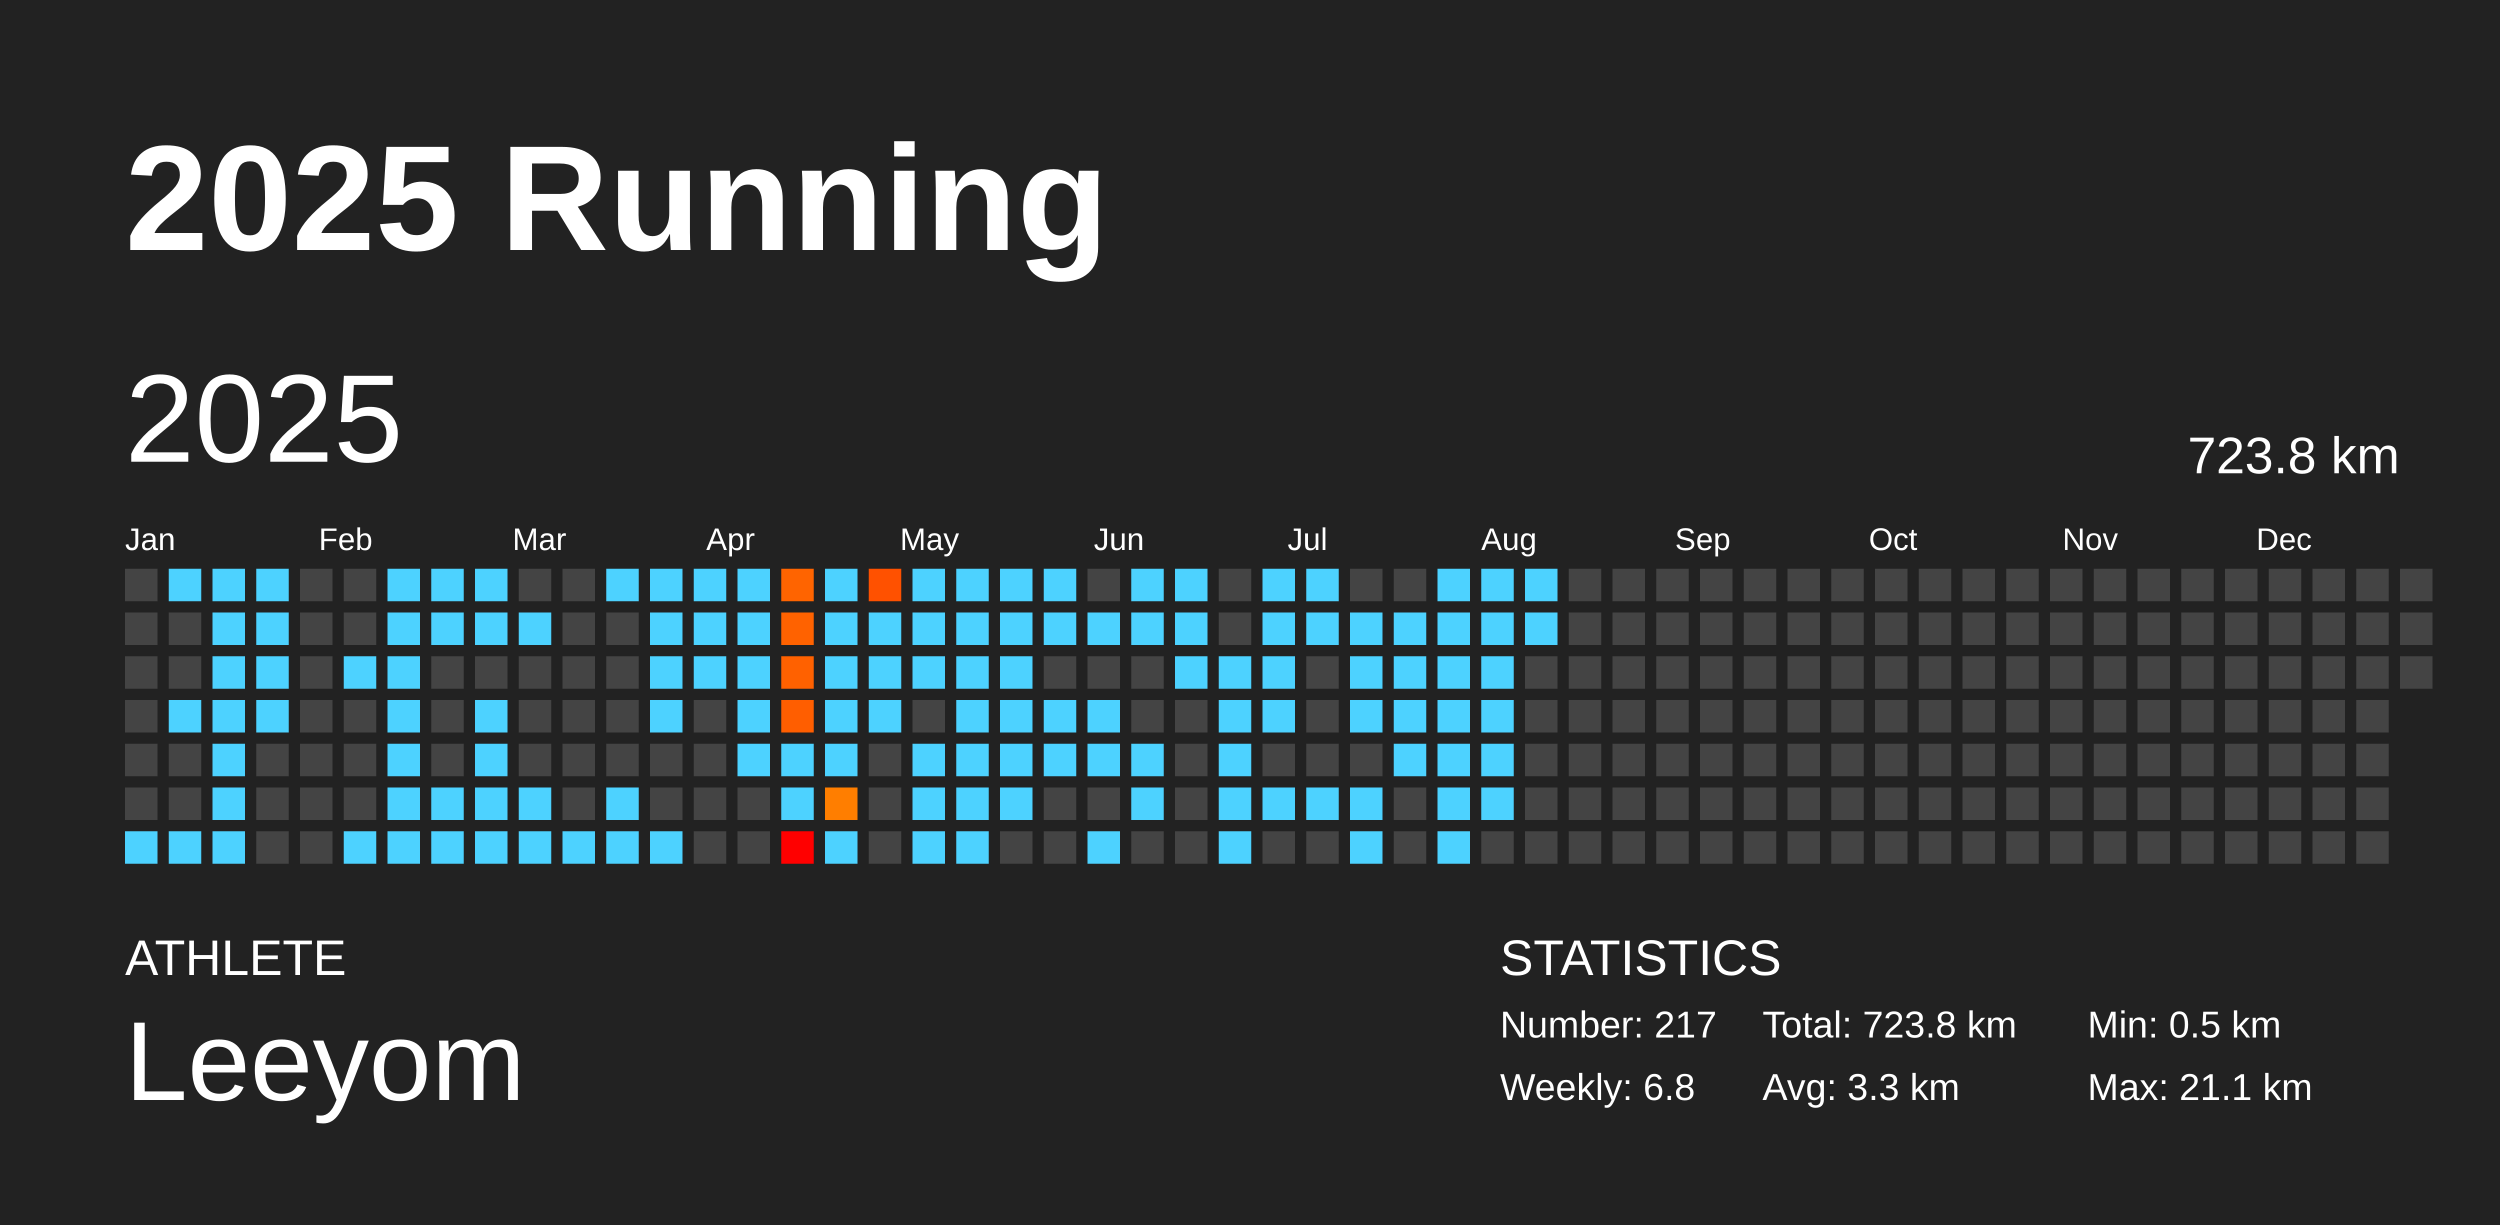
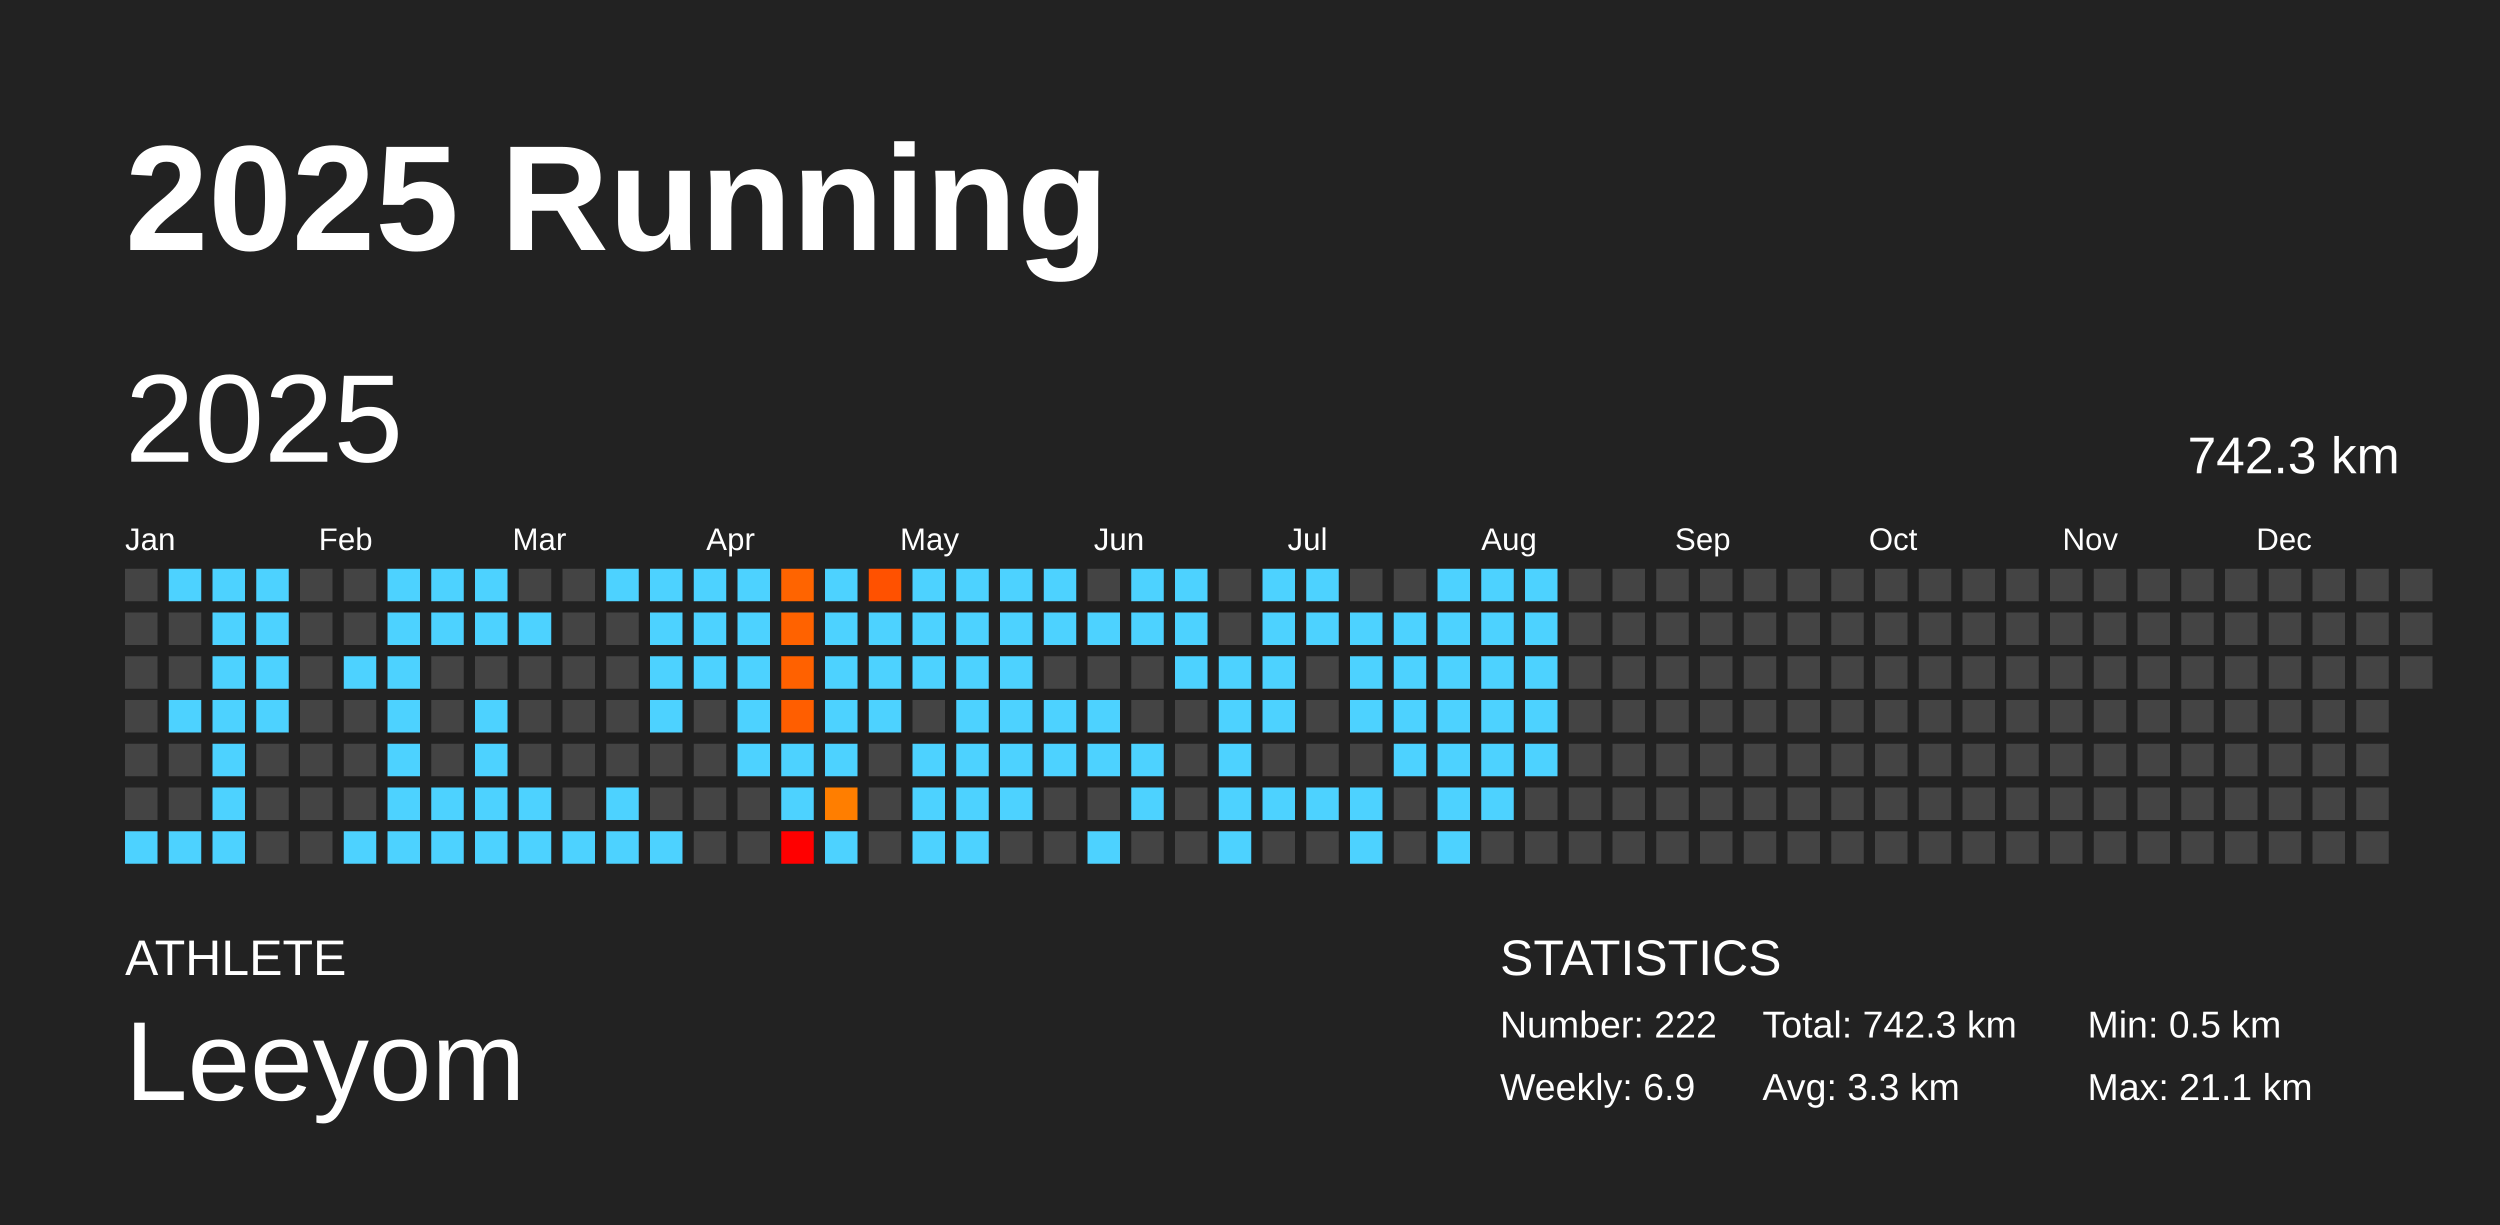
<svg xmlns="http://www.w3.org/2000/svg" baseProfile="full" height="98mm" version="1.1" viewBox="0,0,200,98" width="200mm">
  <defs />
  <rect fill="#222222" height="98" width="200" x="0" y="0" />
  <text fill="#FFFFFF" style="font-size:12px; font-family:Arial; font-weight:bold;" x="10" y="20">2025 Running</text>
  <text fill="#FFFFFF" style="font-size:4px; font-family:Arial" x="10" y="78">ATHLETE</text>
  <text fill="#FFFFFF" style="font-size:9px; font-family:Arial" x="10" y="88">Leeyom</text>
  <text fill="#FFFFFF" style="font-size:4px; font-family:Arial" x="120" y="78">STATISTICS</text>
-   <text fill="#FFFFFF" style="font-size:3px; font-family:Arial" x="120" y="83">Number: 217</text>
-   <text fill="#FFFFFF" style="font-size:3px; font-family:Arial" x="120" y="88">Weekly: 6.8</text>
-   <text fill="#FFFFFF" style="font-size:3px; font-family:Arial" x="141" y="83">Total: 723.8 km</text>
+   <text fill="#FFFFFF" style="font-size:3px; font-family:Arial" x="120" y="83">Number: 222</text>
+   <text fill="#FFFFFF" style="font-size:3px; font-family:Arial" x="120" y="88">Weekly: 6.9</text>
+   <text fill="#FFFFFF" style="font-size:3px; font-family:Arial" x="141" y="83">Total: 742.3 km</text>
  <text fill="#FFFFFF" style="font-size:3px; font-family:Arial" x="141" y="88">Avg: 3.3 km</text>
  <text fill="#FFFFFF" style="font-size:3px; font-family:Arial" x="167" y="83">Min: 0.5 km</text>
  <text fill="#FFFFFF" style="font-size:3px; font-family:Arial" x="167" y="88">Max: 21.1 km</text>
  <text dominant-baseline="hanging" fill="#FFFFFF" style="font-size:10.0px; font-family:Arial;" x="10" y="30">2025</text>
-   <text dominant-baseline="hanging" fill="#FFFFFF" style="font-size:4.125px; font-family:Arial;" x="175" y="35">723.8 km</text>
+   <text dominant-baseline="hanging" fill="#FFFFFF" style="font-size:4.125px; font-family:Arial;" x="175" y="35">742.3 km</text>
  <text fill="#FFFFFF" style="font-size:2.5px; font-family:Arial" x="10.0" y="44">Jan</text>
  <text fill="#FFFFFF" style="font-size:2.5px; font-family:Arial" x="25.5" y="44">Feb</text>
  <text fill="#FFFFFF" style="font-size:2.5px; font-family:Arial" x="41.0" y="44">Mar</text>
  <text fill="#FFFFFF" style="font-size:2.5px; font-family:Arial" x="56.5" y="44">Apr</text>
  <text fill="#FFFFFF" style="font-size:2.5px; font-family:Arial" x="72.0" y="44">May</text>
  <text fill="#FFFFFF" style="font-size:2.5px; font-family:Arial" x="87.5" y="44">Jun</text>
  <text fill="#FFFFFF" style="font-size:2.5px; font-family:Arial" x="103.0" y="44">Jul</text>
  <text fill="#FFFFFF" style="font-size:2.5px; font-family:Arial" x="118.5" y="44">Aug</text>
  <text fill="#FFFFFF" style="font-size:2.5px; font-family:Arial" x="134.0" y="44">Sep</text>
  <text fill="#FFFFFF" style="font-size:2.5px; font-family:Arial" x="149.5" y="44">Oct</text>
  <text fill="#FFFFFF" style="font-size:2.5px; font-family:Arial" x="165.0" y="44">Nov</text>
  <text fill="#FFFFFF" style="font-size:2.5px; font-family:Arial" x="180.5" y="44">Dec</text>
  <rect fill="#444444" height="2.6" width="2.6" x="10.0" y="45.5" />
  <rect fill="#444444" height="2.6" width="2.6" x="10.0" y="49.0" />
  <rect fill="#444444" height="2.6" width="2.6" x="10.0" y="52.5" />
  <rect fill="#444444" height="2.6" width="2.6" x="10.0" y="56.0" />
  <rect fill="#444444" height="2.6" width="2.6" x="10.0" y="59.5" />
  <rect fill="#444444" height="2.6" width="2.6" x="10.0" y="63.0" />
  <rect fill="#4dd2ff" height="2.6" width="2.6" x="10.0" y="66.5" />
  <rect fill="#4dd2ff" height="2.6" width="2.6" x="13.5" y="45.5" />
  <rect fill="#444444" height="2.6" width="2.6" x="13.5" y="49.0" />
  <rect fill="#444444" height="2.6" width="2.6" x="13.5" y="52.5" />
  <rect fill="#4dd2ff" height="2.6" width="2.6" x="13.5" y="56.0" />
  <rect fill="#444444" height="2.6" width="2.6" x="13.5" y="59.5" />
  <rect fill="#444444" height="2.6" width="2.6" x="13.5" y="63.0" />
  <rect fill="#4dd2ff" height="2.6" width="2.6" x="13.5" y="66.5" />
  <rect fill="#4dd2ff" height="2.6" width="2.6" x="17.0" y="45.5" />
  <rect fill="#4dd2ff" height="2.6" width="2.6" x="17.0" y="49.0" />
  <rect fill="#4dd2ff" height="2.6" width="2.6" x="17.0" y="52.5" />
  <rect fill="#4dd2ff" height="2.6" width="2.6" x="17.0" y="56.0" />
  <rect fill="#4dd2ff" height="2.6" width="2.6" x="17.0" y="59.5" />
  <rect fill="#4dd2ff" height="2.6" width="2.6" x="17.0" y="63.0" />
  <rect fill="#4dd2ff" height="2.6" width="2.6" x="17.0" y="66.5" />
  <rect fill="#4dd2ff" height="2.6" width="2.6" x="20.5" y="45.5" />
  <rect fill="#4dd2ff" height="2.6" width="2.6" x="20.5" y="49.0" />
  <rect fill="#4dd2ff" height="2.6" width="2.6" x="20.5" y="52.5" />
  <rect fill="#4dd2ff" height="2.6" width="2.6" x="20.5" y="56.0" />
  <rect fill="#444444" height="2.6" width="2.6" x="20.5" y="59.5" />
  <rect fill="#444444" height="2.6" width="2.6" x="20.5" y="63.0" />
  <rect fill="#444444" height="2.6" width="2.6" x="20.5" y="66.5" />
  <rect fill="#444444" height="2.6" width="2.6" x="24.0" y="45.5" />
  <rect fill="#444444" height="2.6" width="2.6" x="24.0" y="49.0" />
  <rect fill="#444444" height="2.6" width="2.6" x="24.0" y="52.5" />
  <rect fill="#444444" height="2.6" width="2.6" x="24.0" y="56.0" />
  <rect fill="#444444" height="2.6" width="2.6" x="24.0" y="59.5" />
  <rect fill="#444444" height="2.6" width="2.6" x="24.0" y="63.0" />
  <rect fill="#444444" height="2.6" width="2.6" x="24.0" y="66.5" />
  <rect fill="#444444" height="2.6" width="2.6" x="27.5" y="45.5" />
  <rect fill="#444444" height="2.6" width="2.6" x="27.5" y="49.0" />
  <rect fill="#4dd2ff" height="2.6" width="2.6" x="27.5" y="52.5" />
  <rect fill="#444444" height="2.6" width="2.6" x="27.5" y="56.0" />
  <rect fill="#444444" height="2.6" width="2.6" x="27.5" y="59.5" />
  <rect fill="#444444" height="2.6" width="2.6" x="27.5" y="63.0" />
  <rect fill="#4dd2ff" height="2.6" width="2.6" x="27.5" y="66.5" />
  <rect fill="#4dd2ff" height="2.6" width="2.6" x="31.0" y="45.5" />
  <rect fill="#4dd2ff" height="2.6" width="2.6" x="31.0" y="49.0" />
  <rect fill="#4dd2ff" height="2.6" width="2.6" x="31.0" y="52.5" />
  <rect fill="#4dd2ff" height="2.6" width="2.6" x="31.0" y="56.0" />
  <rect fill="#4dd2ff" height="2.6" width="2.6" x="31.0" y="59.5" />
  <rect fill="#4dd2ff" height="2.6" width="2.6" x="31.0" y="63.0" />
  <rect fill="#4dd2ff" height="2.6" width="2.6" x="31.0" y="66.5" />
  <rect fill="#4dd2ff" height="2.6" width="2.6" x="34.5" y="45.5" />
  <rect fill="#4dd2ff" height="2.6" width="2.6" x="34.5" y="49.0" />
  <rect fill="#444444" height="2.6" width="2.6" x="34.5" y="52.5" />
  <rect fill="#444444" height="2.6" width="2.6" x="34.5" y="56.0" />
  <rect fill="#444444" height="2.6" width="2.6" x="34.5" y="59.5" />
  <rect fill="#4dd2ff" height="2.6" width="2.6" x="34.5" y="63.0" />
  <rect fill="#4dd2ff" height="2.6" width="2.6" x="34.5" y="66.5" />
  <rect fill="#4dd2ff" height="2.6" width="2.6" x="38.0" y="45.5" />
  <rect fill="#4dd2ff" height="2.6" width="2.6" x="38.0" y="49.0" />
  <rect fill="#444444" height="2.6" width="2.6" x="38.0" y="52.5" />
  <rect fill="#4dd2ff" height="2.6" width="2.6" x="38.0" y="56.0" />
  <rect fill="#4dd2ff" height="2.6" width="2.6" x="38.0" y="59.5" />
  <rect fill="#4dd2ff" height="2.6" width="2.6" x="38.0" y="63.0" />
  <rect fill="#4dd2ff" height="2.6" width="2.6" x="38.0" y="66.5" />
  <rect fill="#444444" height="2.6" width="2.6" x="41.5" y="45.5" />
  <rect fill="#4dd2ff" height="2.6" width="2.6" x="41.5" y="49.0" />
  <rect fill="#444444" height="2.6" width="2.6" x="41.5" y="52.5" />
  <rect fill="#444444" height="2.6" width="2.6" x="41.5" y="56.0" />
  <rect fill="#444444" height="2.6" width="2.6" x="41.5" y="59.5" />
  <rect fill="#4dd2ff" height="2.6" width="2.6" x="41.5" y="63.0" />
  <rect fill="#4dd2ff" height="2.6" width="2.6" x="41.5" y="66.5" />
  <rect fill="#444444" height="2.6" width="2.6" x="45.0" y="45.5" />
  <rect fill="#444444" height="2.6" width="2.6" x="45.0" y="49.0" />
  <rect fill="#444444" height="2.6" width="2.6" x="45.0" y="52.5" />
  <rect fill="#444444" height="2.6" width="2.6" x="45.0" y="56.0" />
  <rect fill="#444444" height="2.6" width="2.6" x="45.0" y="59.5" />
  <rect fill="#444444" height="2.6" width="2.6" x="45.0" y="63.0" />
  <rect fill="#4dd2ff" height="2.6" width="2.6" x="45.0" y="66.5" />
  <rect fill="#4dd2ff" height="2.6" width="2.6" x="48.5" y="45.5" />
  <rect fill="#444444" height="2.6" width="2.6" x="48.5" y="49.0" />
  <rect fill="#444444" height="2.6" width="2.6" x="48.5" y="52.5" />
  <rect fill="#444444" height="2.6" width="2.6" x="48.5" y="56.0" />
  <rect fill="#444444" height="2.6" width="2.6" x="48.5" y="59.5" />
  <rect fill="#4dd2ff" height="2.6" width="2.6" x="48.5" y="63.0" />
  <rect fill="#4dd2ff" height="2.6" width="2.6" x="48.5" y="66.5" />
  <rect fill="#4dd2ff" height="2.6" width="2.6" x="52.0" y="45.5" />
  <rect fill="#4dd2ff" height="2.6" width="2.6" x="52.0" y="49.0" />
  <rect fill="#4dd2ff" height="2.6" width="2.6" x="52.0" y="52.5" />
  <rect fill="#4dd2ff" height="2.6" width="2.6" x="52.0" y="56.0" />
  <rect fill="#444444" height="2.6" width="2.6" x="52.0" y="59.5" />
  <rect fill="#444444" height="2.6" width="2.6" x="52.0" y="63.0" />
  <rect fill="#4dd2ff" height="2.6" width="2.6" x="52.0" y="66.5" />
  <rect fill="#4dd2ff" height="2.6" width="2.6" x="55.5" y="45.5" />
  <rect fill="#4dd2ff" height="2.6" width="2.6" x="55.5" y="49.0" />
  <rect fill="#4dd2ff" height="2.6" width="2.6" x="55.5" y="52.5" />
  <rect fill="#444444" height="2.6" width="2.6" x="55.5" y="56.0" />
  <rect fill="#444444" height="2.6" width="2.6" x="55.5" y="59.5" />
  <rect fill="#444444" height="2.6" width="2.6" x="55.5" y="63.0" />
  <rect fill="#444444" height="2.6" width="2.6" x="55.5" y="66.5" />
  <rect fill="#4dd2ff" height="2.6" width="2.6" x="59.0" y="45.5" />
  <rect fill="#4dd2ff" height="2.6" width="2.6" x="59.0" y="49.0" />
  <rect fill="#4dd2ff" height="2.6" width="2.6" x="59.0" y="52.5" />
  <rect fill="#4dd2ff" height="2.6" width="2.6" x="59.0" y="56.0" />
  <rect fill="#4dd2ff" height="2.6" width="2.6" x="59.0" y="59.5" />
  <rect fill="#444444" height="2.6" width="2.6" x="59.0" y="63.0" />
  <rect fill="#444444" height="2.6" width="2.6" x="59.0" y="66.5" />
  <rect fill="#ff6400" height="2.6" width="2.6" x="62.5" y="45.5" />
  <rect fill="#ff6200" height="2.6" width="2.6" x="62.5" y="49.0" />
  <rect fill="#ff6100" height="2.6" width="2.6" x="62.5" y="52.5" />
  <rect fill="#ff5e00" height="2.6" width="2.6" x="62.5" y="56.0" />
  <rect fill="#4dd2ff" height="2.6" width="2.6" x="62.5" y="59.5" />
  <rect fill="#4dd2ff" height="2.6" width="2.6" x="62.5" y="63.0" />
  <rect fill="red" height="2.6" width="2.6" x="62.5" y="66.5" />
  <rect fill="#4dd2ff" height="2.6" width="2.6" x="66.0" y="45.5" />
  <rect fill="#4dd2ff" height="2.6" width="2.6" x="66.0" y="49.0" />
  <rect fill="#4dd2ff" height="2.6" width="2.6" x="66.0" y="52.5" />
  <rect fill="#4dd2ff" height="2.6" width="2.6" x="66.0" y="56.0" />
  <rect fill="#4dd2ff" height="2.6" width="2.6" x="66.0" y="59.5" />
  <rect fill="#ff7e00" height="2.6" width="2.6" x="66.0" y="63.0" />
  <rect fill="#4dd2ff" height="2.6" width="2.6" x="66.0" y="66.5" />
  <rect fill="#ff5100" height="2.6" width="2.6" x="69.5" y="45.5" />
  <rect fill="#4dd2ff" height="2.6" width="2.6" x="69.5" y="49.0" />
  <rect fill="#4dd2ff" height="2.6" width="2.6" x="69.5" y="52.5" />
  <rect fill="#4dd2ff" height="2.6" width="2.6" x="69.5" y="56.0" />
  <rect fill="#444444" height="2.6" width="2.6" x="69.5" y="59.5" />
  <rect fill="#444444" height="2.6" width="2.6" x="69.5" y="63.0" />
  <rect fill="#444444" height="2.6" width="2.6" x="69.5" y="66.5" />
  <rect fill="#4dd2ff" height="2.6" width="2.6" x="73.0" y="45.5" />
  <rect fill="#4dd2ff" height="2.6" width="2.6" x="73.0" y="49.0" />
  <rect fill="#4dd2ff" height="2.6" width="2.6" x="73.0" y="52.5" />
  <rect fill="#444444" height="2.6" width="2.6" x="73.0" y="56.0" />
  <rect fill="#4dd2ff" height="2.6" width="2.6" x="73.0" y="59.5" />
  <rect fill="#4dd2ff" height="2.6" width="2.6" x="73.0" y="63.0" />
  <rect fill="#4dd2ff" height="2.6" width="2.6" x="73.0" y="66.5" />
  <rect fill="#4dd2ff" height="2.6" width="2.6" x="76.5" y="45.5" />
  <rect fill="#4dd2ff" height="2.6" width="2.6" x="76.5" y="49.0" />
  <rect fill="#4dd2ff" height="2.6" width="2.6" x="76.5" y="52.5" />
  <rect fill="#4dd2ff" height="2.6" width="2.6" x="76.5" y="56.0" />
  <rect fill="#4dd2ff" height="2.6" width="2.6" x="76.5" y="59.5" />
  <rect fill="#4dd2ff" height="2.6" width="2.6" x="76.5" y="63.0" />
  <rect fill="#4dd2ff" height="2.6" width="2.6" x="76.5" y="66.5" />
  <rect fill="#4dd2ff" height="2.6" width="2.6" x="80.0" y="45.5" />
  <rect fill="#4dd2ff" height="2.6" width="2.6" x="80.0" y="49.0" />
  <rect fill="#4dd2ff" height="2.6" width="2.6" x="80.0" y="52.5" />
  <rect fill="#4dd2ff" height="2.6" width="2.6" x="80.0" y="56.0" />
  <rect fill="#4dd2ff" height="2.6" width="2.6" x="80.0" y="59.5" />
  <rect fill="#4dd2ff" height="2.6" width="2.6" x="80.0" y="63.0" />
  <rect fill="#444444" height="2.6" width="2.6" x="80.0" y="66.5" />
  <rect fill="#4dd2ff" height="2.6" width="2.6" x="83.5" y="45.5" />
  <rect fill="#4dd2ff" height="2.6" width="2.6" x="83.5" y="49.0" />
  <rect fill="#444444" height="2.6" width="2.6" x="83.5" y="52.5" />
  <rect fill="#4dd2ff" height="2.6" width="2.6" x="83.5" y="56.0" />
  <rect fill="#4dd2ff" height="2.6" width="2.6" x="83.5" y="59.5" />
  <rect fill="#444444" height="2.6" width="2.6" x="83.5" y="63.0" />
  <rect fill="#444444" height="2.6" width="2.6" x="83.5" y="66.5" />
  <rect fill="#444444" height="2.6" width="2.6" x="87.0" y="45.5" />
  <rect fill="#4dd2ff" height="2.6" width="2.6" x="87.0" y="49.0" />
  <rect fill="#444444" height="2.6" width="2.6" x="87.0" y="52.5" />
  <rect fill="#4dd2ff" height="2.6" width="2.6" x="87.0" y="56.0" />
  <rect fill="#4dd2ff" height="2.6" width="2.6" x="87.0" y="59.5" />
  <rect fill="#444444" height="2.6" width="2.6" x="87.0" y="63.0" />
  <rect fill="#4dd2ff" height="2.6" width="2.6" x="87.0" y="66.5" />
  <rect fill="#4dd2ff" height="2.6" width="2.6" x="90.5" y="45.5" />
  <rect fill="#4dd2ff" height="2.6" width="2.6" x="90.5" y="49.0" />
  <rect fill="#444444" height="2.6" width="2.6" x="90.5" y="52.5" />
  <rect fill="#444444" height="2.6" width="2.6" x="90.5" y="56.0" />
  <rect fill="#4dd2ff" height="2.6" width="2.6" x="90.5" y="59.5" />
  <rect fill="#4dd2ff" height="2.6" width="2.6" x="90.5" y="63.0" />
  <rect fill="#444444" height="2.6" width="2.6" x="90.5" y="66.5" />
  <rect fill="#4dd2ff" height="2.6" width="2.6" x="94.0" y="45.5" />
  <rect fill="#4dd2ff" height="2.6" width="2.6" x="94.0" y="49.0" />
  <rect fill="#4dd2ff" height="2.6" width="2.6" x="94.0" y="52.5" />
  <rect fill="#444444" height="2.6" width="2.6" x="94.0" y="56.0" />
  <rect fill="#444444" height="2.6" width="2.6" x="94.0" y="59.5" />
  <rect fill="#444444" height="2.6" width="2.6" x="94.0" y="63.0" />
  <rect fill="#444444" height="2.6" width="2.6" x="94.0" y="66.5" />
  <rect fill="#444444" height="2.6" width="2.6" x="97.5" y="45.5" />
  <rect fill="#444444" height="2.6" width="2.6" x="97.5" y="49.0" />
  <rect fill="#4dd2ff" height="2.6" width="2.6" x="97.5" y="52.5" />
  <rect fill="#4dd2ff" height="2.6" width="2.6" x="97.5" y="56.0" />
  <rect fill="#4dd2ff" height="2.6" width="2.6" x="97.5" y="59.5" />
  <rect fill="#4dd2ff" height="2.6" width="2.6" x="97.5" y="63.0" />
  <rect fill="#4dd2ff" height="2.6" width="2.6" x="97.5" y="66.5" />
  <rect fill="#4dd2ff" height="2.6" width="2.6" x="101.0" y="45.5" />
  <rect fill="#4dd2ff" height="2.6" width="2.6" x="101.0" y="49.0" />
  <rect fill="#4dd2ff" height="2.6" width="2.6" x="101.0" y="52.5" />
  <rect fill="#4dd2ff" height="2.6" width="2.6" x="101.0" y="56.0" />
  <rect fill="#444444" height="2.6" width="2.6" x="101.0" y="59.5" />
  <rect fill="#4dd2ff" height="2.6" width="2.6" x="101.0" y="63.0" />
  <rect fill="#444444" height="2.6" width="2.6" x="101.0" y="66.5" />
  <rect fill="#4dd2ff" height="2.6" width="2.6" x="104.5" y="45.5" />
  <rect fill="#4dd2ff" height="2.6" width="2.6" x="104.5" y="49.0" />
  <rect fill="#444444" height="2.6" width="2.6" x="104.5" y="52.5" />
  <rect fill="#444444" height="2.6" width="2.6" x="104.5" y="56.0" />
  <rect fill="#444444" height="2.6" width="2.6" x="104.5" y="59.5" />
  <rect fill="#4dd2ff" height="2.6" width="2.6" x="104.5" y="63.0" />
  <rect fill="#444444" height="2.6" width="2.6" x="104.5" y="66.5" />
  <rect fill="#444444" height="2.6" width="2.6" x="108.0" y="45.5" />
  <rect fill="#4dd2ff" height="2.6" width="2.6" x="108.0" y="49.0" />
  <rect fill="#4dd2ff" height="2.6" width="2.6" x="108.0" y="52.5" />
  <rect fill="#4dd2ff" height="2.6" width="2.6" x="108.0" y="56.0" />
  <rect fill="#444444" height="2.6" width="2.6" x="108.0" y="59.5" />
  <rect fill="#4dd2ff" height="2.6" width="2.6" x="108.0" y="63.0" />
  <rect fill="#4dd2ff" height="2.6" width="2.6" x="108.0" y="66.5" />
  <rect fill="#444444" height="2.6" width="2.6" x="111.5" y="45.5" />
  <rect fill="#4dd2ff" height="2.6" width="2.6" x="111.5" y="49.0" />
  <rect fill="#4dd2ff" height="2.6" width="2.6" x="111.5" y="52.5" />
  <rect fill="#4dd2ff" height="2.6" width="2.6" x="111.5" y="56.0" />
  <rect fill="#4dd2ff" height="2.6" width="2.6" x="111.5" y="59.5" />
  <rect fill="#444444" height="2.6" width="2.6" x="111.5" y="63.0" />
  <rect fill="#444444" height="2.6" width="2.6" x="111.5" y="66.5" />
  <rect fill="#4dd2ff" height="2.6" width="2.6" x="115.0" y="45.5" />
  <rect fill="#4dd2ff" height="2.6" width="2.6" x="115.0" y="49.0" />
  <rect fill="#4dd2ff" height="2.6" width="2.6" x="115.0" y="52.5" />
  <rect fill="#4dd2ff" height="2.6" width="2.6" x="115.0" y="56.0" />
  <rect fill="#4dd2ff" height="2.6" width="2.6" x="115.0" y="59.5" />
  <rect fill="#4dd2ff" height="2.6" width="2.6" x="115.0" y="63.0" />
  <rect fill="#4dd2ff" height="2.6" width="2.6" x="115.0" y="66.5" />
  <rect fill="#4dd2ff" height="2.6" width="2.6" x="118.5" y="45.5" />
  <rect fill="#4dd2ff" height="2.6" width="2.6" x="118.5" y="49.0" />
  <rect fill="#4dd2ff" height="2.6" width="2.6" x="118.5" y="52.5" />
  <rect fill="#4dd2ff" height="2.6" width="2.6" x="118.5" y="56.0" />
  <rect fill="#4dd2ff" height="2.6" width="2.6" x="118.5" y="59.5" />
  <rect fill="#4dd2ff" height="2.6" width="2.6" x="118.5" y="63.0" />
  <rect fill="#444444" height="2.6" width="2.6" x="118.5" y="66.5" />
  <rect fill="#4dd2ff" height="2.6" width="2.6" x="122.0" y="45.5" />
  <rect fill="#4dd2ff" height="2.6" width="2.6" x="122.0" y="49.0" />
-   <rect fill="#444444" height="2.6" width="2.6" x="122.0" y="52.5" />
-   <rect fill="#444444" height="2.6" width="2.6" x="122.0" y="56.0" />
-   <rect fill="#444444" height="2.6" width="2.6" x="122.0" y="59.5" />
+   <rect fill="#4dd2ff" height="2.6" width="2.6" x="122.0" y="52.5" />
+   <rect fill="#4dd2ff" height="2.6" width="2.6" x="122.0" y="56.0" />
+   <rect fill="#4dd2ff" height="2.6" width="2.6" x="122.0" y="59.5" />
  <rect fill="#444444" height="2.6" width="2.6" x="122.0" y="63.0" />
  <rect fill="#444444" height="2.6" width="2.6" x="122.0" y="66.5" />
  <rect fill="#444444" height="2.6" width="2.6" x="125.5" y="45.5" />
  <rect fill="#444444" height="2.6" width="2.6" x="125.5" y="49.0" />
  <rect fill="#444444" height="2.6" width="2.6" x="125.5" y="52.5" />
  <rect fill="#444444" height="2.6" width="2.6" x="125.5" y="56.0" />
  <rect fill="#444444" height="2.6" width="2.6" x="125.5" y="59.5" />
  <rect fill="#444444" height="2.6" width="2.6" x="125.5" y="63.0" />
  <rect fill="#444444" height="2.6" width="2.6" x="125.5" y="66.5" />
  <rect fill="#444444" height="2.6" width="2.6" x="129.0" y="45.5" />
  <rect fill="#444444" height="2.6" width="2.6" x="129.0" y="49.0" />
  <rect fill="#444444" height="2.6" width="2.6" x="129.0" y="52.5" />
  <rect fill="#444444" height="2.6" width="2.6" x="129.0" y="56.0" />
  <rect fill="#444444" height="2.6" width="2.6" x="129.0" y="59.5" />
  <rect fill="#444444" height="2.6" width="2.6" x="129.0" y="63.0" />
  <rect fill="#444444" height="2.6" width="2.6" x="129.0" y="66.5" />
  <rect fill="#444444" height="2.6" width="2.6" x="132.5" y="45.5" />
  <rect fill="#444444" height="2.6" width="2.6" x="132.5" y="49.0" />
  <rect fill="#444444" height="2.6" width="2.6" x="132.5" y="52.5" />
  <rect fill="#444444" height="2.6" width="2.6" x="132.5" y="56.0" />
  <rect fill="#444444" height="2.6" width="2.6" x="132.5" y="59.5" />
  <rect fill="#444444" height="2.6" width="2.6" x="132.5" y="63.0" />
  <rect fill="#444444" height="2.6" width="2.6" x="132.5" y="66.5" />
  <rect fill="#444444" height="2.6" width="2.6" x="136.0" y="45.5" />
  <rect fill="#444444" height="2.6" width="2.6" x="136.0" y="49.0" />
  <rect fill="#444444" height="2.6" width="2.6" x="136.0" y="52.5" />
  <rect fill="#444444" height="2.6" width="2.6" x="136.0" y="56.0" />
  <rect fill="#444444" height="2.6" width="2.6" x="136.0" y="59.5" />
  <rect fill="#444444" height="2.6" width="2.6" x="136.0" y="63.0" />
  <rect fill="#444444" height="2.6" width="2.6" x="136.0" y="66.5" />
  <rect fill="#444444" height="2.6" width="2.6" x="139.5" y="45.5" />
  <rect fill="#444444" height="2.6" width="2.6" x="139.5" y="49.0" />
  <rect fill="#444444" height="2.6" width="2.6" x="139.5" y="52.5" />
  <rect fill="#444444" height="2.6" width="2.6" x="139.5" y="56.0" />
  <rect fill="#444444" height="2.6" width="2.6" x="139.5" y="59.5" />
  <rect fill="#444444" height="2.6" width="2.6" x="139.5" y="63.0" />
  <rect fill="#444444" height="2.6" width="2.6" x="139.5" y="66.5" />
  <rect fill="#444444" height="2.6" width="2.6" x="143.0" y="45.5" />
  <rect fill="#444444" height="2.6" width="2.6" x="143.0" y="49.0" />
  <rect fill="#444444" height="2.6" width="2.6" x="143.0" y="52.5" />
  <rect fill="#444444" height="2.6" width="2.6" x="143.0" y="56.0" />
  <rect fill="#444444" height="2.6" width="2.6" x="143.0" y="59.5" />
  <rect fill="#444444" height="2.6" width="2.6" x="143.0" y="63.0" />
  <rect fill="#444444" height="2.6" width="2.6" x="143.0" y="66.5" />
  <rect fill="#444444" height="2.6" width="2.6" x="146.5" y="45.5" />
  <rect fill="#444444" height="2.6" width="2.6" x="146.5" y="49.0" />
  <rect fill="#444444" height="2.6" width="2.6" x="146.5" y="52.5" />
  <rect fill="#444444" height="2.6" width="2.6" x="146.5" y="56.0" />
  <rect fill="#444444" height="2.6" width="2.6" x="146.5" y="59.5" />
  <rect fill="#444444" height="2.6" width="2.6" x="146.5" y="63.0" />
  <rect fill="#444444" height="2.6" width="2.6" x="146.5" y="66.5" />
  <rect fill="#444444" height="2.6" width="2.6" x="150.0" y="45.5" />
  <rect fill="#444444" height="2.6" width="2.6" x="150.0" y="49.0" />
  <rect fill="#444444" height="2.6" width="2.6" x="150.0" y="52.5" />
  <rect fill="#444444" height="2.6" width="2.6" x="150.0" y="56.0" />
  <rect fill="#444444" height="2.6" width="2.6" x="150.0" y="59.5" />
  <rect fill="#444444" height="2.6" width="2.6" x="150.0" y="63.0" />
  <rect fill="#444444" height="2.6" width="2.6" x="150.0" y="66.5" />
  <rect fill="#444444" height="2.6" width="2.6" x="153.5" y="45.5" />
  <rect fill="#444444" height="2.6" width="2.6" x="153.5" y="49.0" />
  <rect fill="#444444" height="2.6" width="2.6" x="153.5" y="52.5" />
  <rect fill="#444444" height="2.6" width="2.6" x="153.5" y="56.0" />
  <rect fill="#444444" height="2.6" width="2.6" x="153.5" y="59.5" />
  <rect fill="#444444" height="2.6" width="2.6" x="153.5" y="63.0" />
  <rect fill="#444444" height="2.6" width="2.6" x="153.5" y="66.5" />
  <rect fill="#444444" height="2.6" width="2.6" x="157.0" y="45.5" />
  <rect fill="#444444" height="2.6" width="2.6" x="157.0" y="49.0" />
  <rect fill="#444444" height="2.6" width="2.6" x="157.0" y="52.5" />
  <rect fill="#444444" height="2.6" width="2.6" x="157.0" y="56.0" />
  <rect fill="#444444" height="2.6" width="2.6" x="157.0" y="59.5" />
  <rect fill="#444444" height="2.6" width="2.6" x="157.0" y="63.0" />
  <rect fill="#444444" height="2.6" width="2.6" x="157.0" y="66.5" />
  <rect fill="#444444" height="2.6" width="2.6" x="160.5" y="45.5" />
  <rect fill="#444444" height="2.6" width="2.6" x="160.5" y="49.0" />
  <rect fill="#444444" height="2.6" width="2.6" x="160.5" y="52.5" />
  <rect fill="#444444" height="2.6" width="2.6" x="160.5" y="56.0" />
  <rect fill="#444444" height="2.6" width="2.6" x="160.5" y="59.5" />
  <rect fill="#444444" height="2.6" width="2.6" x="160.5" y="63.0" />
  <rect fill="#444444" height="2.6" width="2.6" x="160.5" y="66.5" />
  <rect fill="#444444" height="2.6" width="2.6" x="164.0" y="45.5" />
  <rect fill="#444444" height="2.6" width="2.6" x="164.0" y="49.0" />
  <rect fill="#444444" height="2.6" width="2.6" x="164.0" y="52.5" />
  <rect fill="#444444" height="2.6" width="2.6" x="164.0" y="56.0" />
  <rect fill="#444444" height="2.6" width="2.6" x="164.0" y="59.5" />
  <rect fill="#444444" height="2.6" width="2.6" x="164.0" y="63.0" />
  <rect fill="#444444" height="2.6" width="2.6" x="164.0" y="66.5" />
  <rect fill="#444444" height="2.6" width="2.6" x="167.5" y="45.5" />
  <rect fill="#444444" height="2.6" width="2.6" x="167.5" y="49.0" />
  <rect fill="#444444" height="2.6" width="2.6" x="167.5" y="52.5" />
  <rect fill="#444444" height="2.6" width="2.6" x="167.5" y="56.0" />
  <rect fill="#444444" height="2.6" width="2.6" x="167.5" y="59.5" />
  <rect fill="#444444" height="2.6" width="2.6" x="167.5" y="63.0" />
  <rect fill="#444444" height="2.6" width="2.6" x="167.5" y="66.5" />
  <rect fill="#444444" height="2.6" width="2.6" x="171.0" y="45.5" />
  <rect fill="#444444" height="2.6" width="2.6" x="171.0" y="49.0" />
  <rect fill="#444444" height="2.6" width="2.6" x="171.0" y="52.5" />
  <rect fill="#444444" height="2.6" width="2.6" x="171.0" y="56.0" />
  <rect fill="#444444" height="2.6" width="2.6" x="171.0" y="59.5" />
  <rect fill="#444444" height="2.6" width="2.6" x="171.0" y="63.0" />
  <rect fill="#444444" height="2.6" width="2.6" x="171.0" y="66.5" />
  <rect fill="#444444" height="2.6" width="2.6" x="174.5" y="45.5" />
  <rect fill="#444444" height="2.6" width="2.6" x="174.5" y="49.0" />
  <rect fill="#444444" height="2.6" width="2.6" x="174.5" y="52.5" />
  <rect fill="#444444" height="2.6" width="2.6" x="174.5" y="56.0" />
  <rect fill="#444444" height="2.6" width="2.6" x="174.5" y="59.5" />
  <rect fill="#444444" height="2.6" width="2.6" x="174.5" y="63.0" />
  <rect fill="#444444" height="2.6" width="2.6" x="174.5" y="66.5" />
  <rect fill="#444444" height="2.6" width="2.6" x="178.0" y="45.5" />
  <rect fill="#444444" height="2.6" width="2.6" x="178.0" y="49.0" />
  <rect fill="#444444" height="2.6" width="2.6" x="178.0" y="52.5" />
  <rect fill="#444444" height="2.6" width="2.6" x="178.0" y="56.0" />
  <rect fill="#444444" height="2.6" width="2.6" x="178.0" y="59.5" />
  <rect fill="#444444" height="2.6" width="2.6" x="178.0" y="63.0" />
  <rect fill="#444444" height="2.6" width="2.6" x="178.0" y="66.5" />
  <rect fill="#444444" height="2.6" width="2.6" x="181.5" y="45.5" />
  <rect fill="#444444" height="2.6" width="2.6" x="181.5" y="49.0" />
  <rect fill="#444444" height="2.6" width="2.6" x="181.5" y="52.5" />
  <rect fill="#444444" height="2.6" width="2.6" x="181.5" y="56.0" />
  <rect fill="#444444" height="2.6" width="2.6" x="181.5" y="59.5" />
  <rect fill="#444444" height="2.6" width="2.6" x="181.5" y="63.0" />
  <rect fill="#444444" height="2.6" width="2.6" x="181.5" y="66.5" />
  <rect fill="#444444" height="2.6" width="2.6" x="185.0" y="45.5" />
  <rect fill="#444444" height="2.6" width="2.6" x="185.0" y="49.0" />
  <rect fill="#444444" height="2.6" width="2.6" x="185.0" y="52.5" />
  <rect fill="#444444" height="2.6" width="2.6" x="185.0" y="56.0" />
  <rect fill="#444444" height="2.6" width="2.6" x="185.0" y="59.5" />
  <rect fill="#444444" height="2.6" width="2.6" x="185.0" y="63.0" />
  <rect fill="#444444" height="2.6" width="2.6" x="185.0" y="66.5" />
  <rect fill="#444444" height="2.6" width="2.6" x="188.5" y="45.5" />
  <rect fill="#444444" height="2.6" width="2.6" x="188.5" y="49.0" />
  <rect fill="#444444" height="2.6" width="2.6" x="188.5" y="52.5" />
  <rect fill="#444444" height="2.6" width="2.6" x="188.5" y="56.0" />
  <rect fill="#444444" height="2.6" width="2.6" x="188.5" y="59.5" />
  <rect fill="#444444" height="2.6" width="2.6" x="188.5" y="63.0" />
  <rect fill="#444444" height="2.6" width="2.6" x="188.5" y="66.5" />
  <rect fill="#444444" height="2.6" width="2.6" x="192.0" y="45.5" />
  <rect fill="#444444" height="2.6" width="2.6" x="192.0" y="49.0" />
  <rect fill="#444444" height="2.6" width="2.6" x="192.0" y="52.5" />
</svg>
